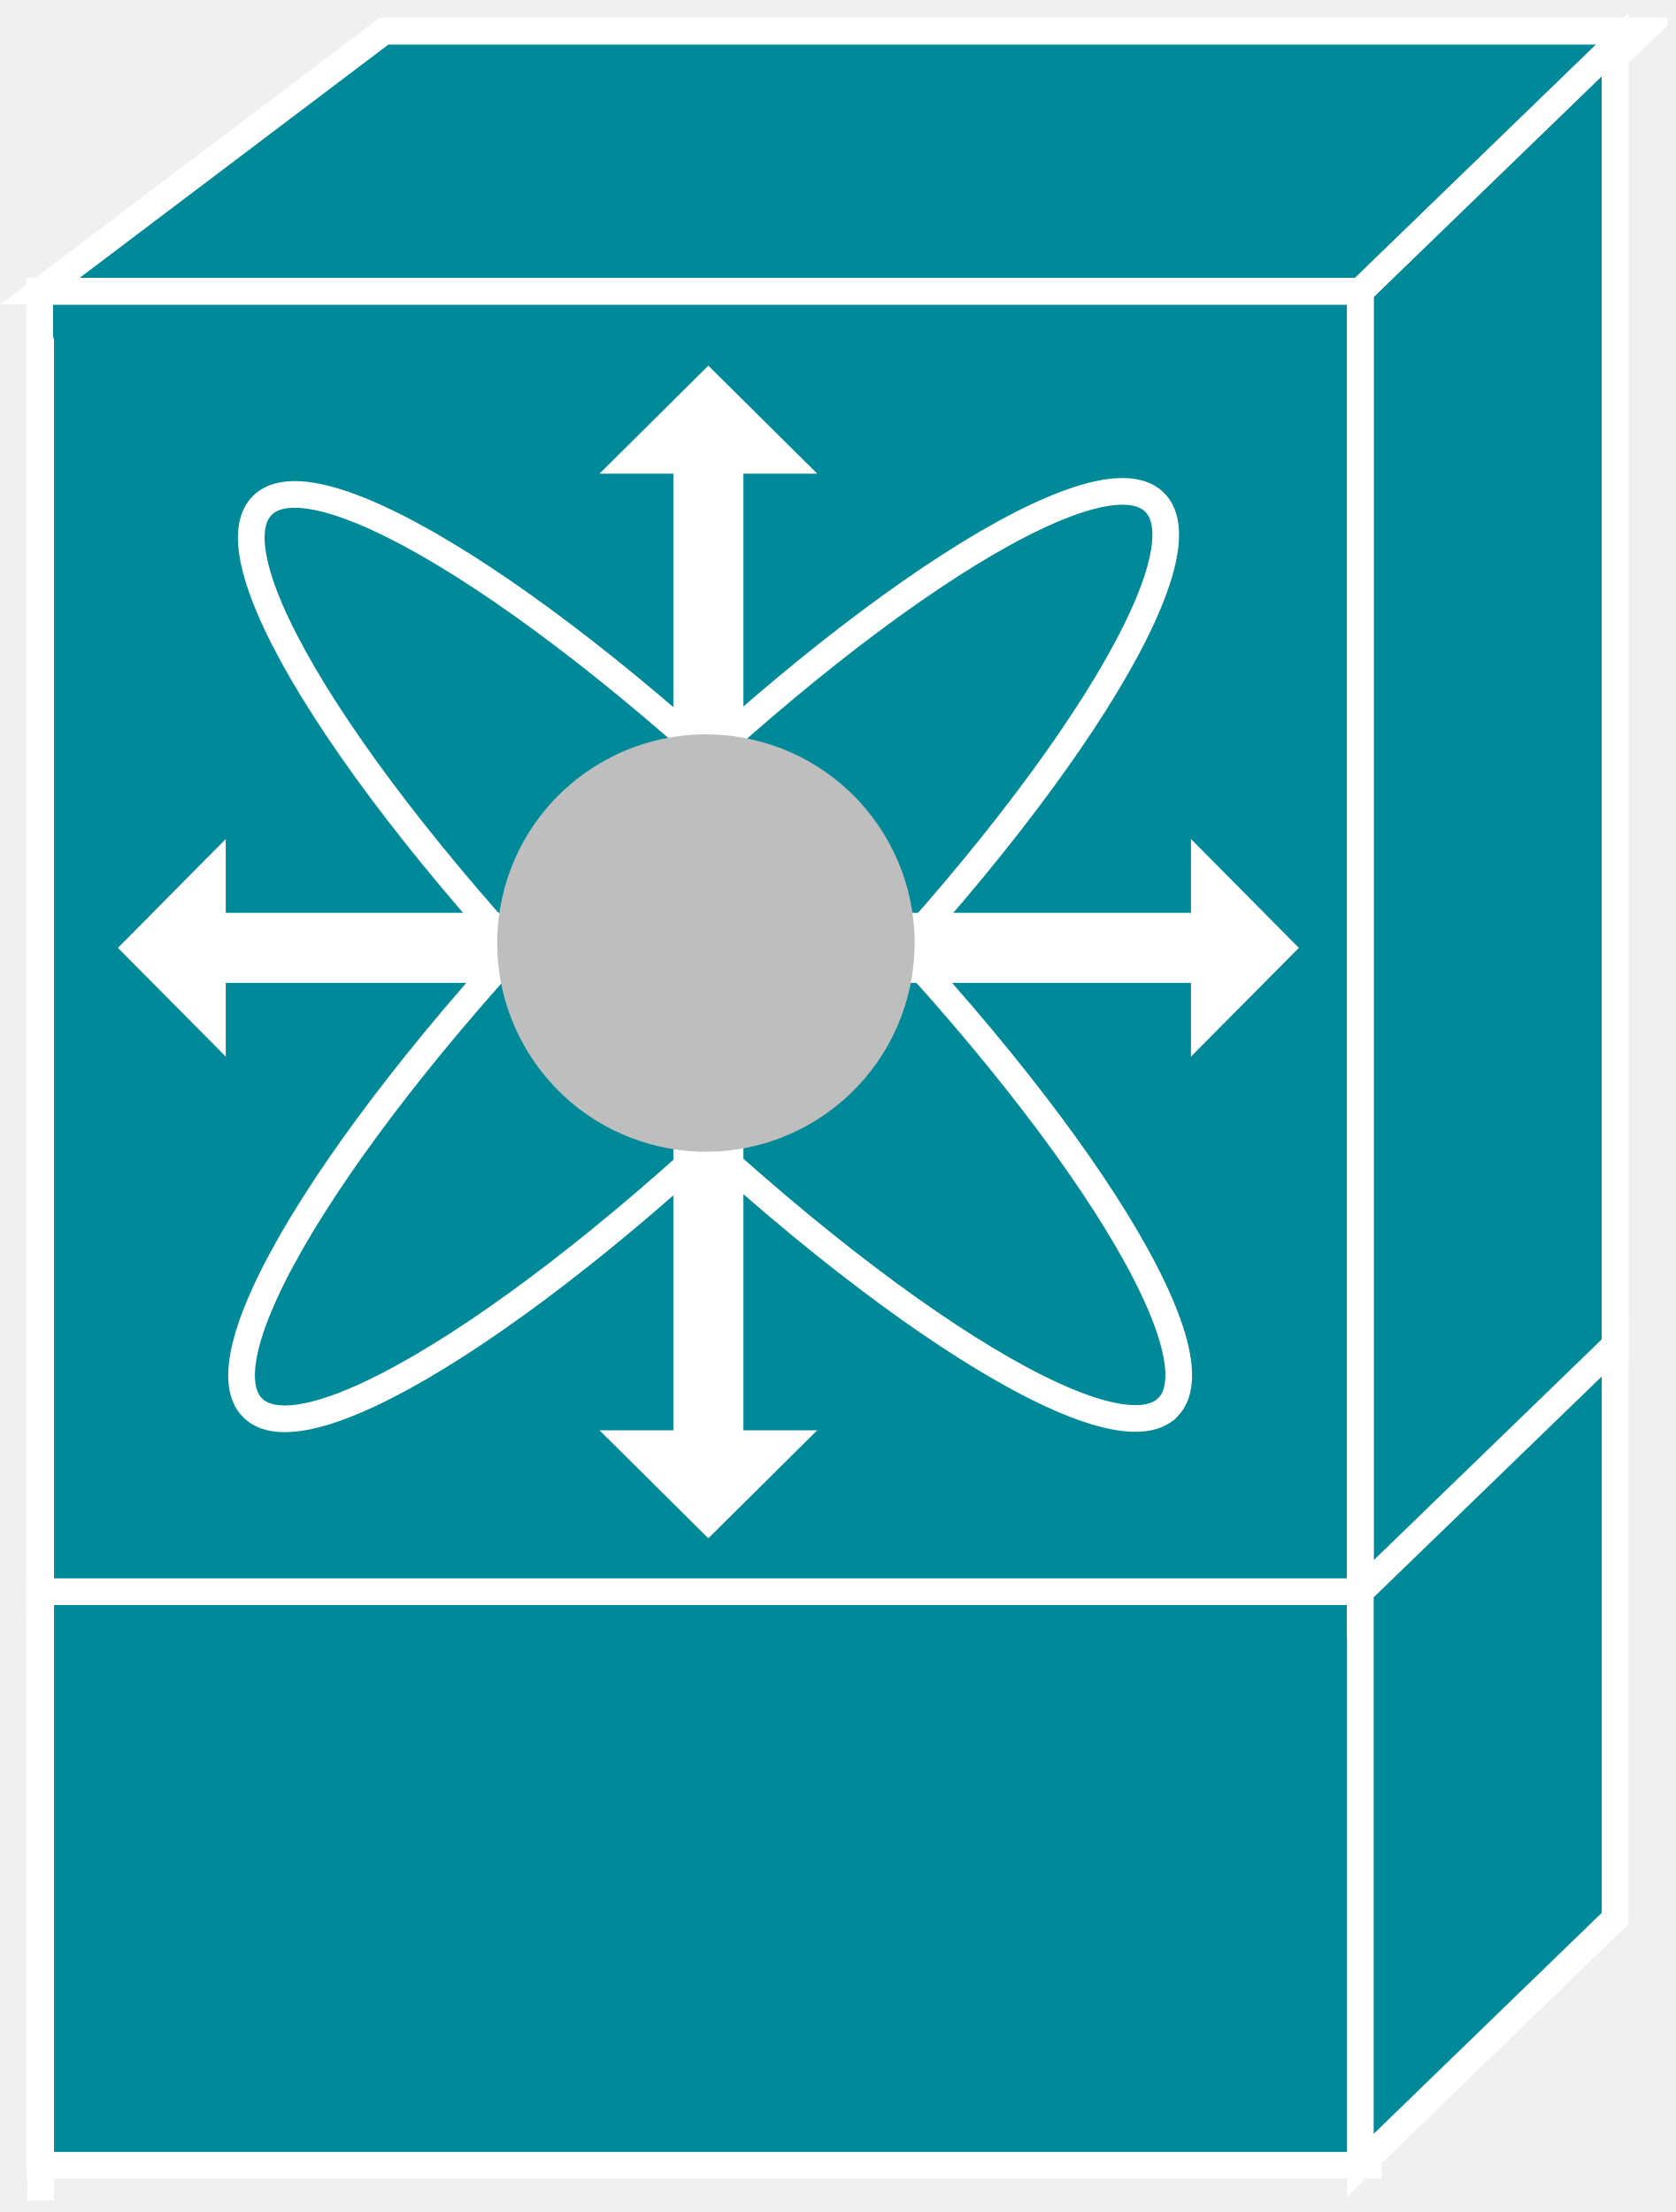
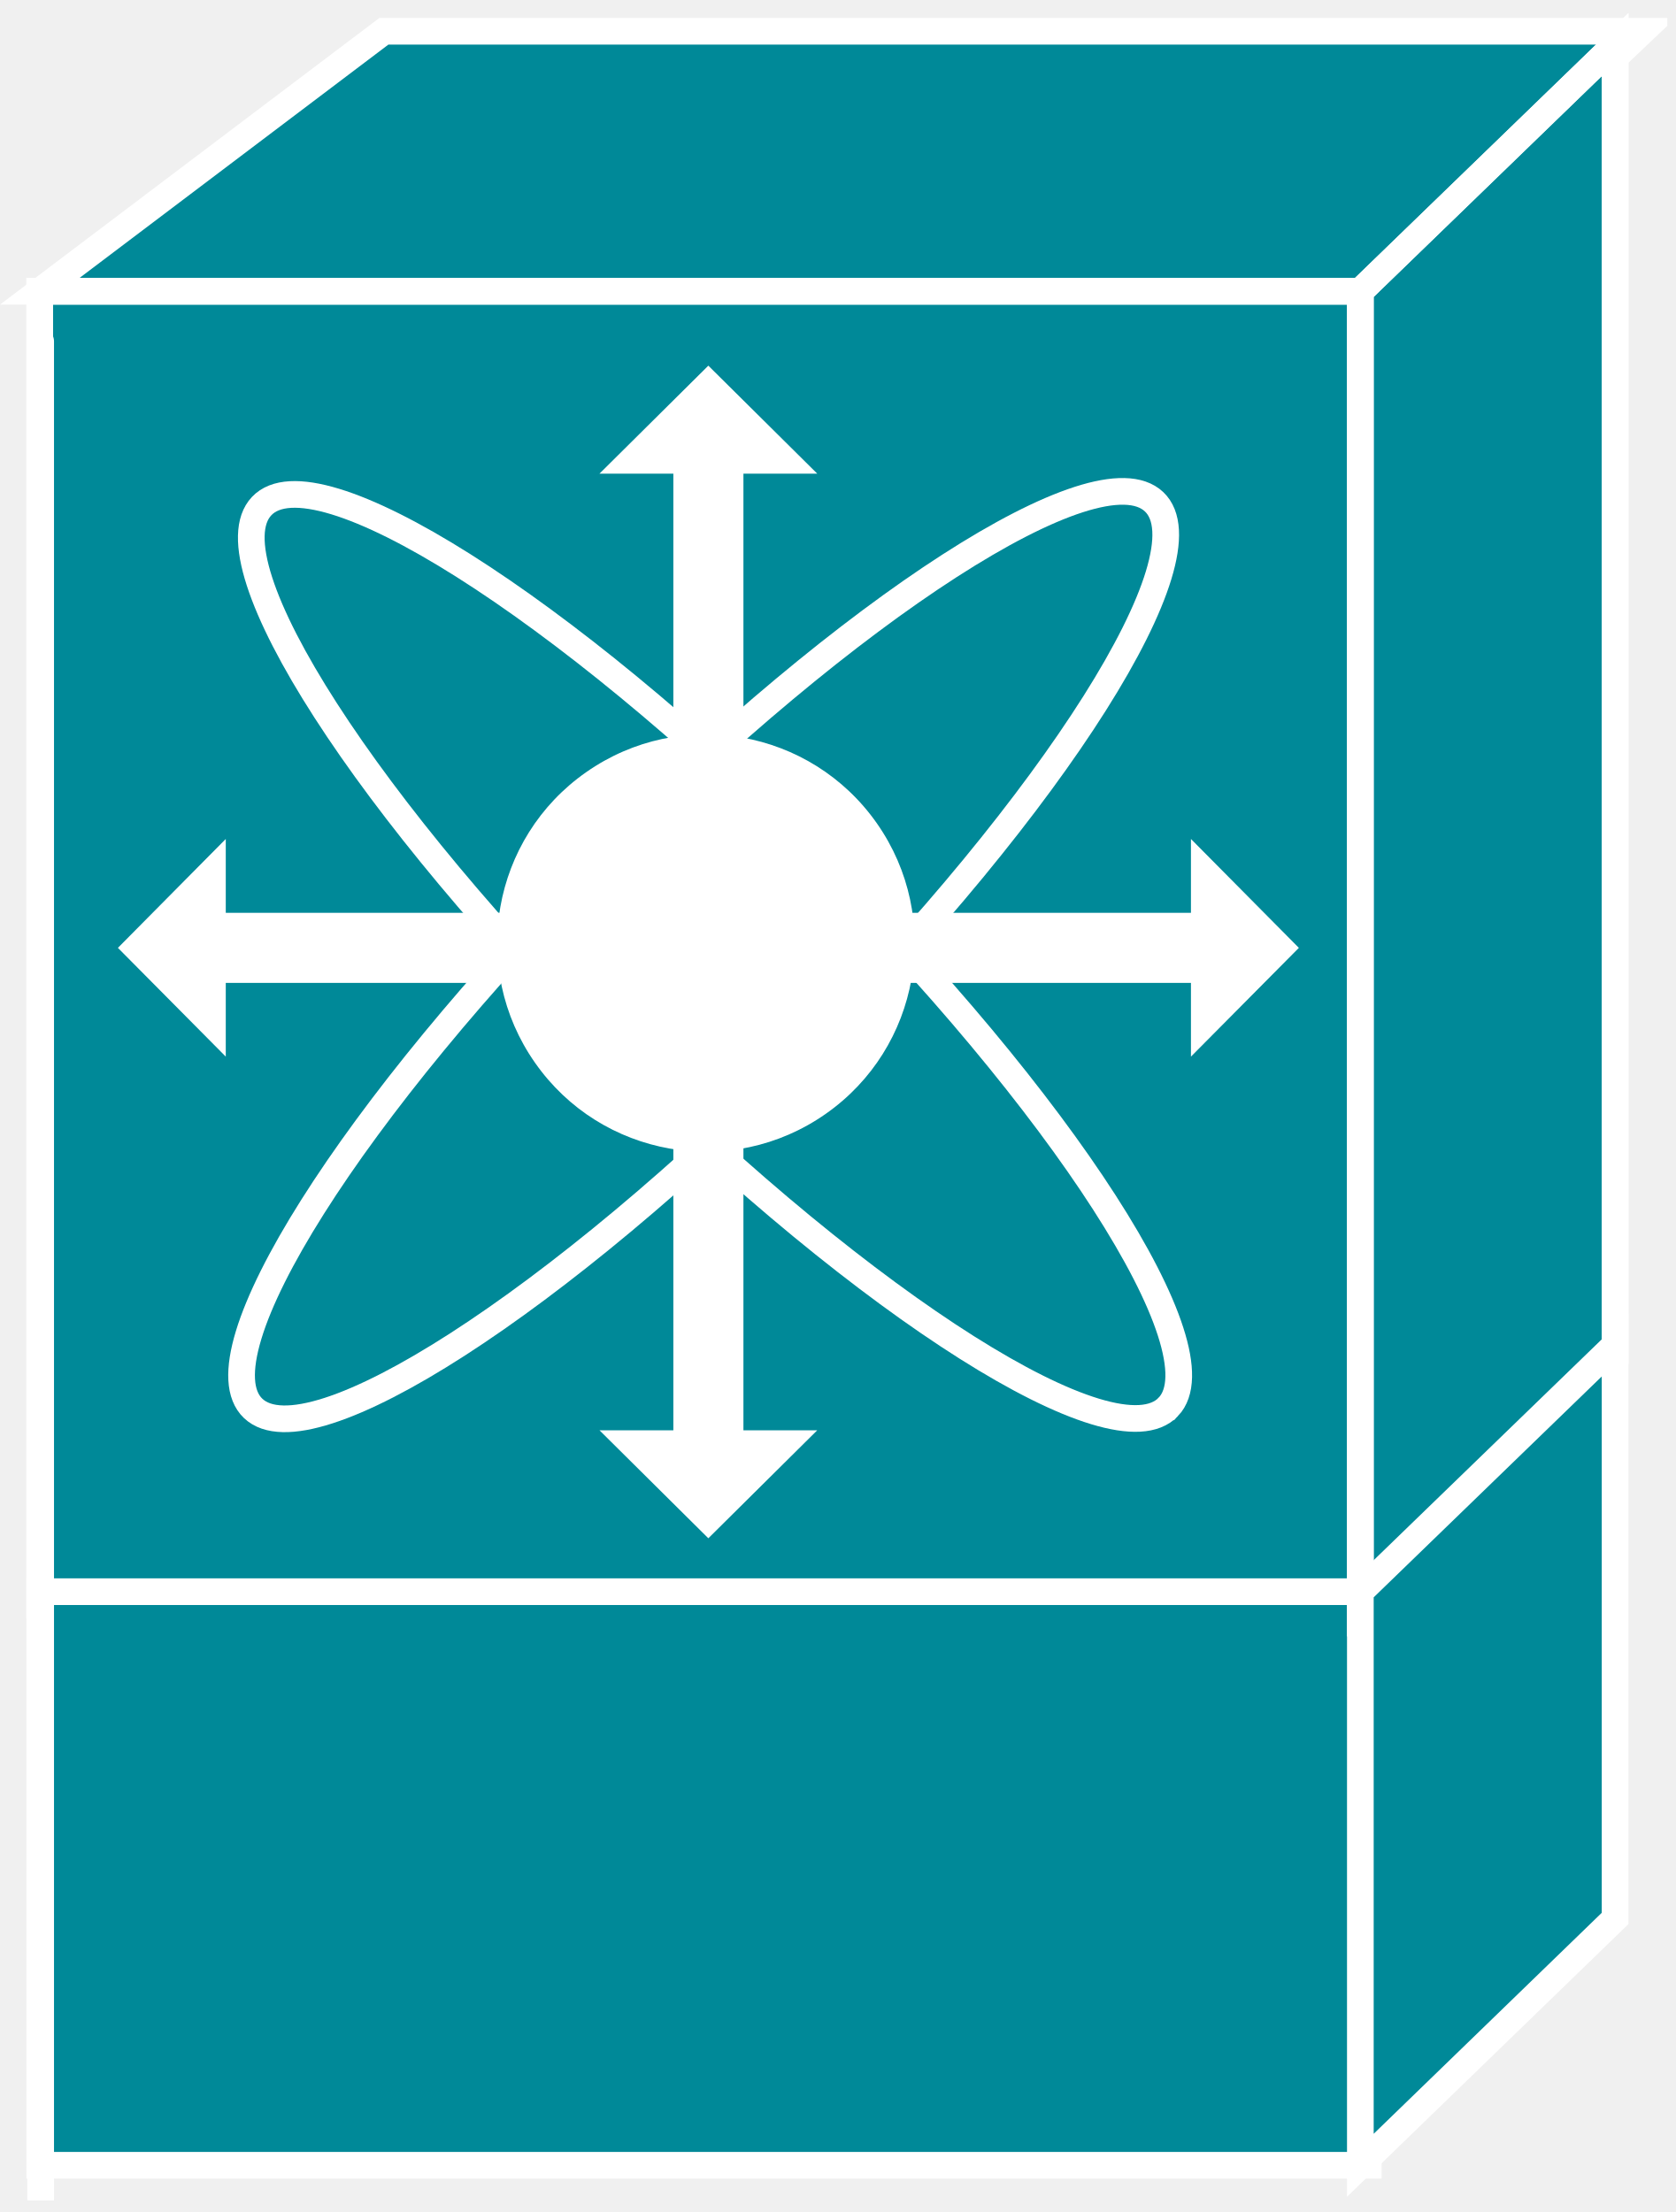
<svg xmlns="http://www.w3.org/2000/svg" viewBox="0 0 33.493 44.227" height="44.227" width="33.493" xml:space="preserve" id="svg2" version="1.1">
  <defs id="defs6">
    <clipPath id="clipPath20" clipPathUnits="userSpaceOnUse">
      <path id="path18" d="m 0,1.723 h 250 v 330 H 0 Z" />
    </clipPath>
  </defs>
  <g transform="matrix(1.333333,0,0,-1.333333,0,44.22667)" id="g10">
    <g transform="scale(0.1)" id="g12">
      <g id="g14">
        <g clip-path="url(#clipPath20)" id="g16">
          <path id="path22" style="fill:#008998;fill-opacity:1;fill-rule:nonzero;stroke:none" d="M 246.234,327.012 205.16,288.02 H 5.961 L 57.562,327.012 H 246.234" />
          <path id="path24" style="fill:none;stroke:#FFFFFF;stroke-width:4;stroke-linecap:butt;stroke-linejoin:miter;stroke-miterlimit:4;stroke-dasharray:none;stroke-opacity:1" d="M 246.234,327.012 205.16,288.02 H 5.961 l 51.602,38.992 z" />
          <path id="path26" style="fill:#008998;fill-opacity:1;fill-rule:nonzero;stroke:none" d="m 5.961,91.008 h 199.199 v 197.012 H 5.961 Z" />
          <path id="path28" style="fill:#008998;fill-opacity:1;fill-rule:nonzero;stroke:none" d="m 5.961,91.008 h 199.199 v 197.012 H 5.961 Z" />
          <path id="path30" style="fill:none;stroke:#FFFFFF;stroke-width:4;stroke-linecap:butt;stroke-linejoin:miter;stroke-miterlimit:4;stroke-dasharray:none;stroke-opacity:1" d="M 205.16,91.008 V 288.02 H 5.961 V 91.008 Z" />
          <path id="path32" style="fill:none;stroke:#FFFFFF;stroke-width:4;stroke-linecap:butt;stroke-linejoin:miter;stroke-miterlimit:4;stroke-dasharray:none;stroke-opacity:1" d="M 205.16,91.008 V 288.02 H 5.961 V 91.008 Z" />
          <path id="path34" style="fill:#008998;fill-opacity:1;fill-rule:nonzero;stroke:none" d="m 5.961,7.004 h 199.199 v 86.016 H 5.961 Z" />
          <path id="path36" style="fill:none;stroke:#FFFFFF;stroke-width:4;stroke-linecap:butt;stroke-linejoin:miter;stroke-miterlimit:4;stroke-dasharray:none;stroke-opacity:1" d="M 205.16,7.004 V 93.019 H 5.961 V 7.004 Z" />
          <path id="path38" style="fill:#008998;fill-opacity:1;fill-rule:nonzero;stroke:none" d="M 242.164,128.02 V 325 L 203.969,288.02 V 91.008 l 38.195,37.012" />
          <path id="path40" style="fill:#008998;fill-opacity:1;fill-rule:nonzero;stroke:none" d="M 242.164,128.02 V 325 L 203.969,288.02 V 91.008 l 38.195,37.012" />
          <path id="path42" style="fill:none;stroke:#FFFFFF;stroke-width:4;stroke-linecap:butt;stroke-linejoin:miter;stroke-miterlimit:4;stroke-dasharray:none;stroke-opacity:1" d="M 242.164,128.02 V 325 L 203.969,288.02 V 91.008 Z" />
          <path id="path44" style="fill:none;stroke:#FFFFFF;stroke-width:4;stroke-linecap:butt;stroke-linejoin:miter;stroke-miterlimit:4;stroke-dasharray:none;stroke-opacity:1" d="M 242.164,128.02 V 325 L 203.969,288.02 V 91.008 Z" />
          <path id="path46" style="fill:#008998;fill-opacity:1;fill-rule:nonzero;stroke:none" d="M 242.164,44.016 V 130.012 L 203.969,93.019 V 7.004 l 38.195,37.012" />
          <path id="path48" style="fill:none;stroke:#FFFFFF;stroke-width:4;stroke-linecap:butt;stroke-linejoin:miter;stroke-miterlimit:4;stroke-dasharray:none;stroke-opacity:1" d="M 242.164,44.016 V 130.012 L 203.969,93.019 V 7.004 Z" />
          <path id="path50" style="fill:#FFFFFF;fill-opacity:1;fill-rule:nonzero;stroke:none" d="M 76.723,194.816 H 33.852 v 11.075 L 17.68,189.563 33.852,173.254 v 11.055 h 42.871 v 10.507" />
          <path id="path52" style="fill:#FFFFFF;fill-opacity:1;fill-rule:nonzero;stroke:none" d="M 100.961,160.07 V 117.219 H 89.887 l 16.32,-16.192 16.328,16.192 h -11.066 v 42.851 h -10.508" />
          <path id="path54" style="fill:#FFFFFF;fill-opacity:1;fill-rule:nonzero;stroke:none" d="m 100.961,217.824 v 42.852 H 89.887 l 16.32,16.191 16.328,-16.191 h -11.066 v -42.852 h -10.508" />
          <path id="path56" style="fill:#FFFFFF;fill-opacity:1;fill-rule:nonzero;stroke:none" d="m 135.699,184.309 h 42.871 v -11.055 l 16.18,16.309 -16.18,16.328 v -11.075 h -42.871 v -10.507" />
          <path id="path58" style="fill:none;stroke:#FFFFFF;stroke-width:4;stroke-linecap:butt;stroke-linejoin:miter;stroke-miterlimit:4;stroke-dasharray:none;stroke-opacity:1" d="m 175.18,120.734 c -8.047,-8.496 -45.02,14.864 -82.547,52.168 -37.551,37.301 -61.445,74.414 -53.398,82.911 8.047,8.496 45.02,-14.844 82.559,-52.153 37.539,-37.301 61.434,-74.43 53.387,-82.926 z" />
          <path id="path60" style="fill:none;stroke:#FFFFFF;stroke-width:4;stroke-linecap:butt;stroke-linejoin:miter;stroke-miterlimit:4;stroke-dasharray:none;stroke-opacity:1" d="m 173.043,256.457 c 8.496,-8.047 -14.863,-45.019 -52.16,-82.543 -37.305,-37.555 -74.422,-61.461 -82.918,-53.418 -8.496,8.07 14.852,45.024 52.156,82.563 37.297,37.539 74.414,61.445 82.922,53.398 z" />
          <path id="path62" style="fill:none;stroke:#FFFFFF;stroke-width:4;stroke-linecap:round;stroke-linejoin:round;stroke-miterlimit:4;stroke-dasharray:none;stroke-opacity:1" d="M 6.098,280.52 V 2.004" />
-           <path id="path64" style="fill:#bfbebe;fill-opacity:1;fill-rule:nonzero;stroke:none" d="m 123.793,164.66 c 14.16,9.903 17.598,29.414 7.687,43.574 -9.921,14.161 -29.425,17.594 -43.586,7.676 -14.16,-9.902 -17.598,-29.414 -7.676,-43.574 9.902,-14.16 29.414,-17.598 43.574,-7.676" />
+           <path id="path64" style="fill:#FFFFFF;fill-opacity:1;fill-rule:nonzero;stroke:none" d="m 123.793,164.66 c 14.16,9.903 17.598,29.414 7.687,43.574 -9.921,14.161 -29.425,17.594 -43.586,7.676 -14.16,-9.902 -17.598,-29.414 -7.676,-43.574 9.902,-14.16 29.414,-17.598 43.574,-7.676" />
        </g>
      </g>
    </g>
  </g>
</svg>
